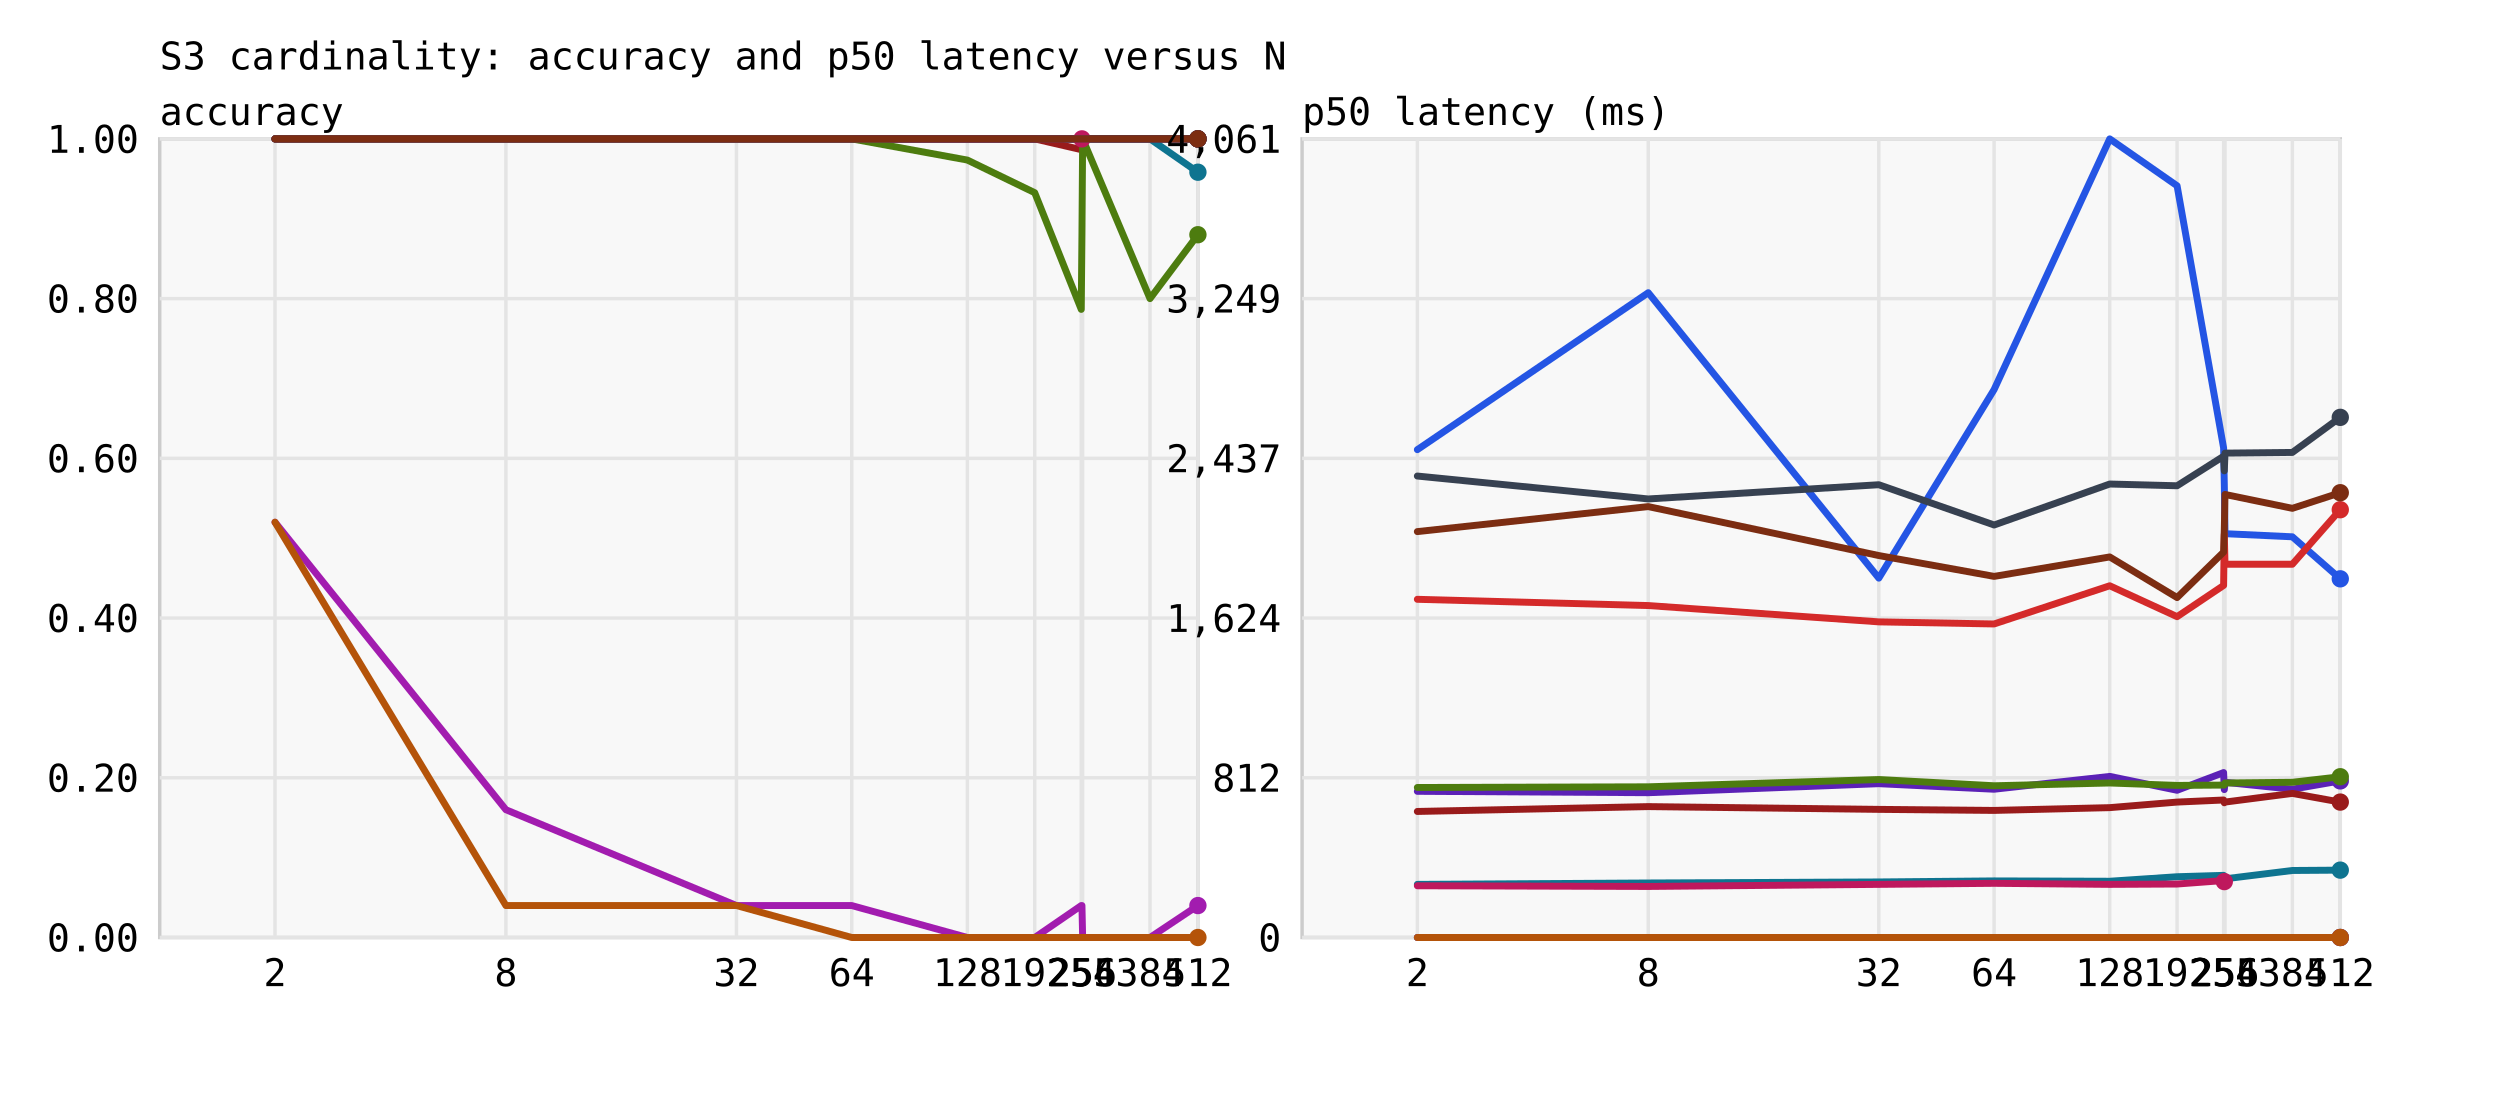
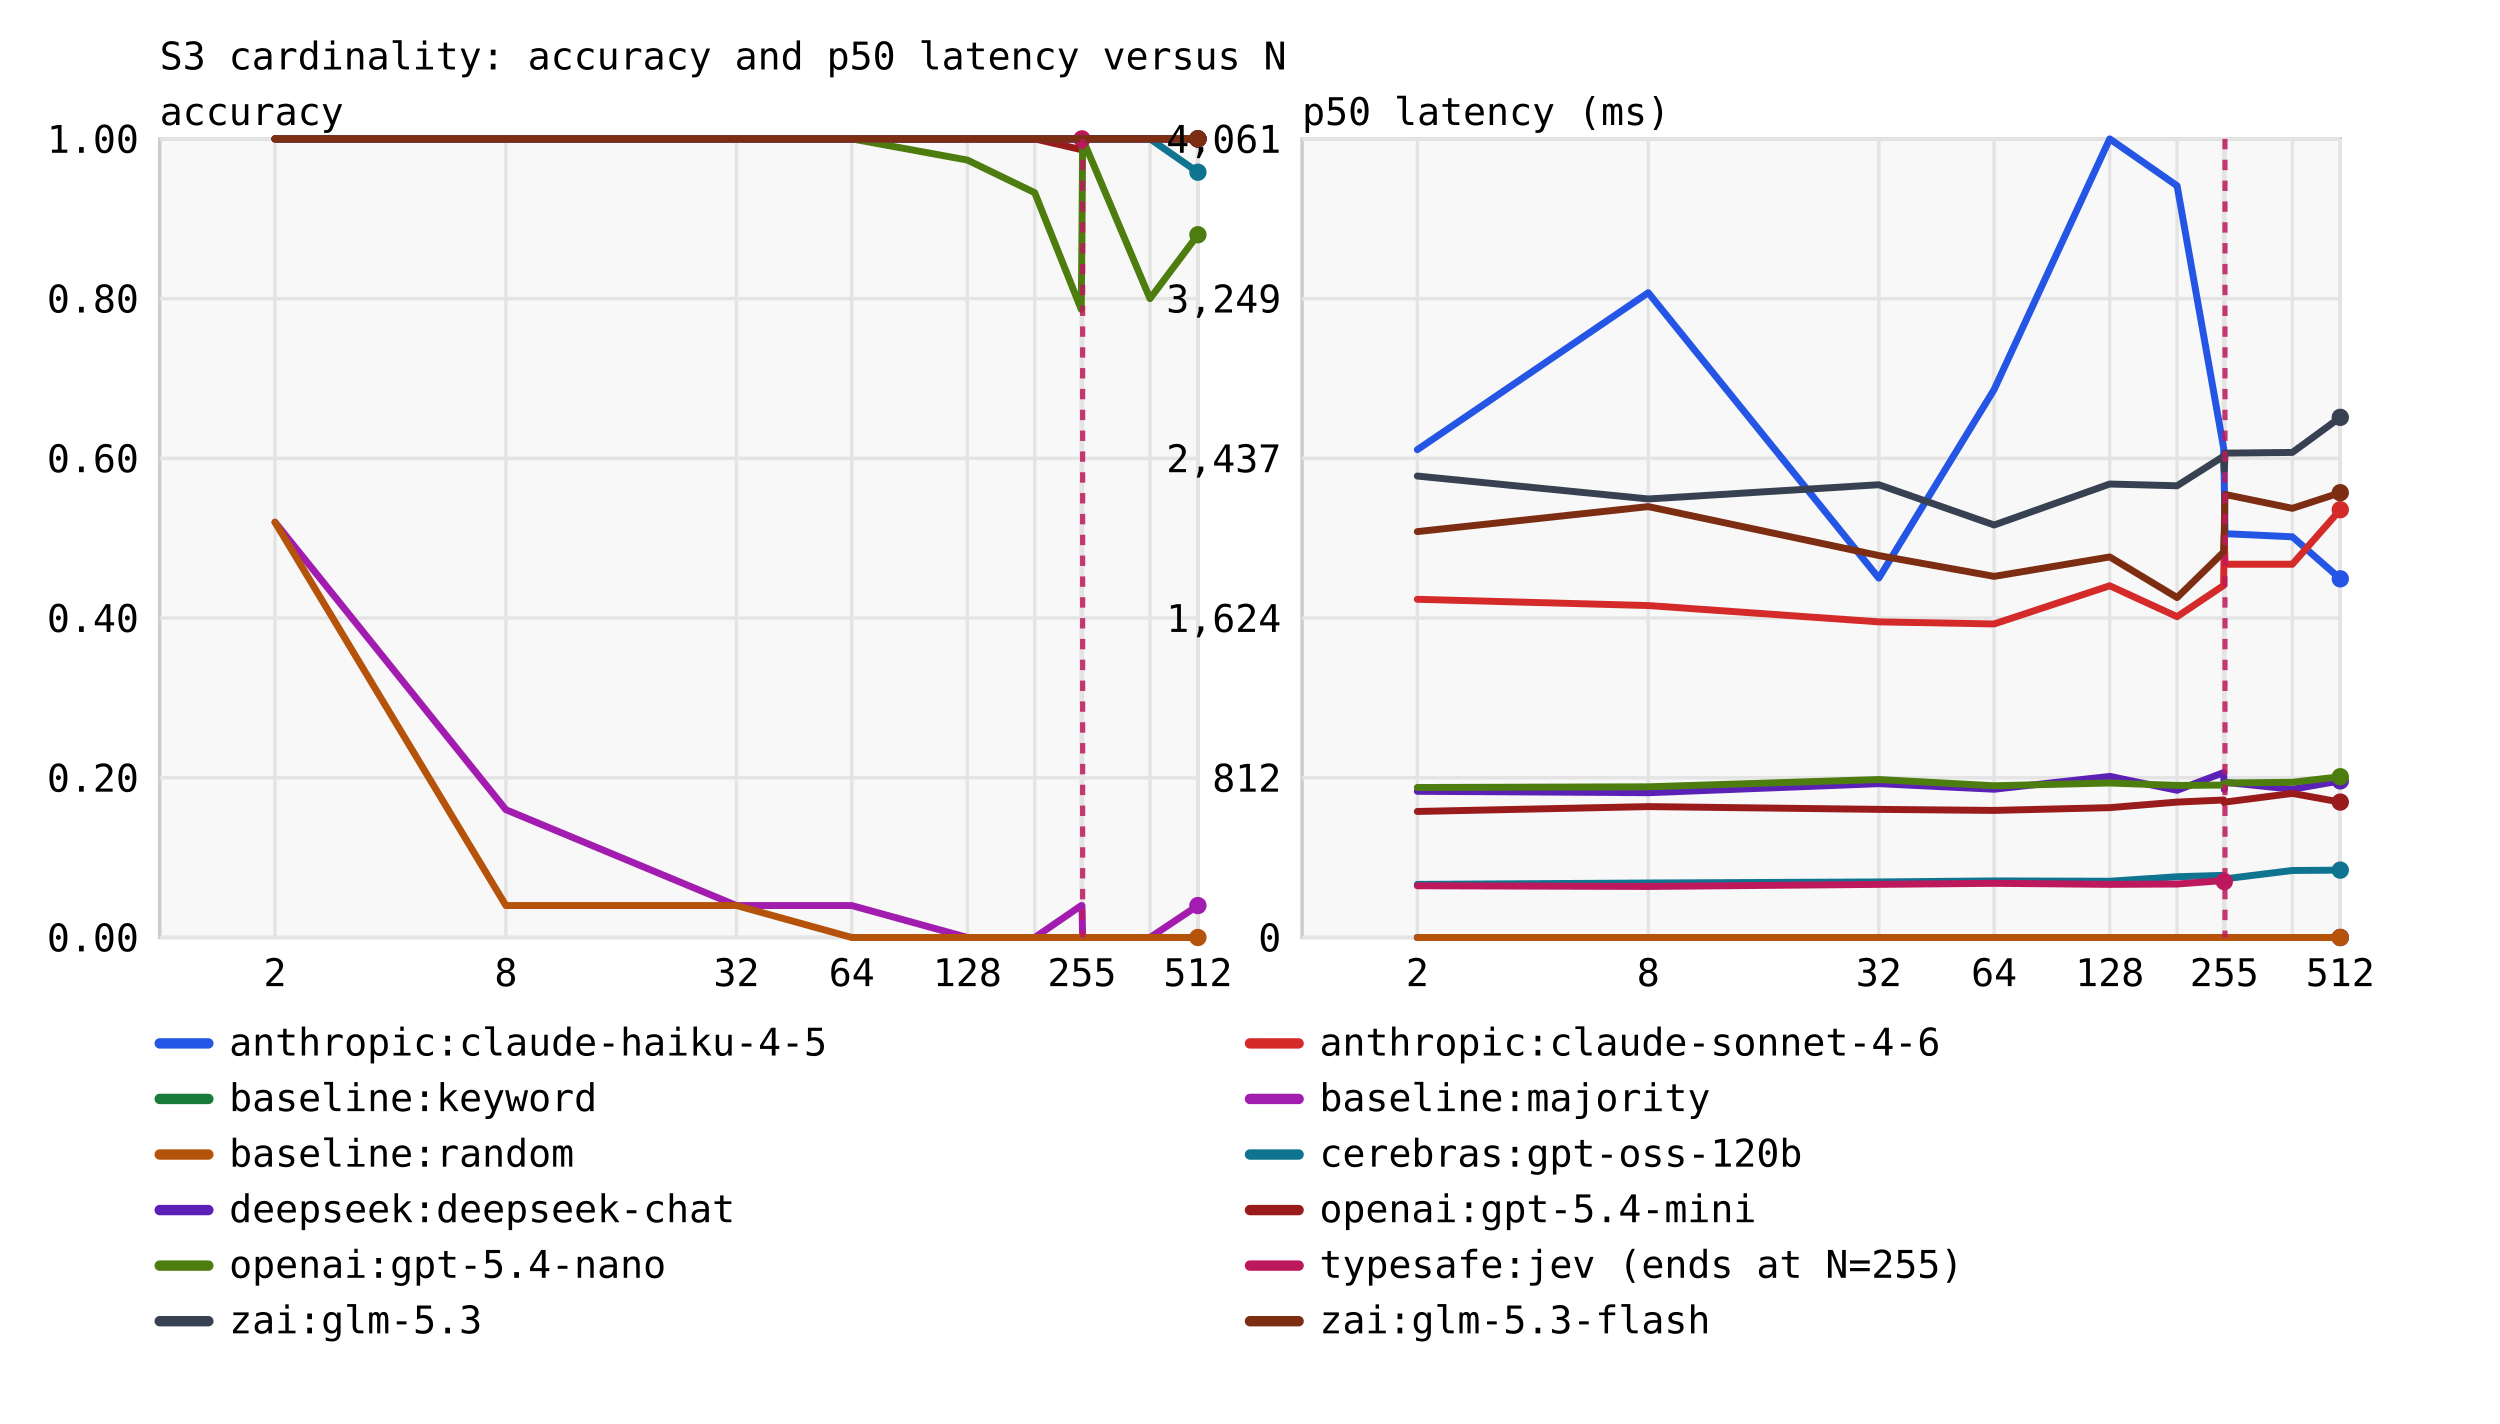
- <svg xmlns="http://www.w3.org/2000/svg" width="720" height="320" viewBox="0 0 720 320" font-family="monospace" font-size="11">
+ <svg xmlns="http://www.w3.org/2000/svg" width="720" height="410" viewBox="0 0 720 410" font-family="monospace" font-size="11">
  <text x="46.0" y="20">S3 cardinality: accuracy and p50 latency versus N</text>
  <text x="46.0" y="36">accuracy</text>
  <rect x="46.0" y="40.0" width="299.0" height="230.0" fill="#f8f8f8" stroke="#ccc" />
  <line x1="79.2" y1="40.0" x2="79.2" y2="270.0" stroke="#e4e4e4" />
  <text x="79.2" y="284.0" text-anchor="middle">2</text>
  <line x1="145.7" y1="40.0" x2="145.7" y2="270.0" stroke="#e4e4e4" />
  <text x="145.7" y="284.0" text-anchor="middle">8</text>
  <line x1="212.1" y1="40.0" x2="212.1" y2="270.0" stroke="#e4e4e4" />
  <text x="212.1" y="284.0" text-anchor="middle">32</text>
  <line x1="245.3" y1="40.0" x2="245.3" y2="270.0" stroke="#e4e4e4" />
  <text x="245.3" y="284.0" text-anchor="middle">64</text>
  <line x1="278.6" y1="40.0" x2="278.6" y2="270.0" stroke="#e4e4e4" />
  <text x="278.6" y="284.0" text-anchor="middle">128</text>
  <line x1="298.0" y1="40.0" x2="298.0" y2="270.0" stroke="#e4e4e4" />
-   <text x="298.0" y="284.0" text-anchor="middle">192</text>
  <line x1="311.4" y1="40.0" x2="311.4" y2="270.0" stroke="#e4e4e4" />
-   <text x="311.4" y="284.0" text-anchor="middle">254</text>
  <line x1="311.6" y1="40.0" x2="311.6" y2="270.0" stroke="#e4e4e4" />
  <text x="311.6" y="284.0" text-anchor="middle">255</text>
  <line x1="311.8" y1="40.0" x2="311.8" y2="270.0" stroke="#e4e4e4" />
-   <text x="311.8" y="284.0" text-anchor="middle">256</text>
  <line x1="331.2" y1="40.0" x2="331.2" y2="270.0" stroke="#e4e4e4" />
-   <text x="331.2" y="284.0" text-anchor="middle">384</text>
  <line x1="345.0" y1="40.0" x2="345.0" y2="270.0" stroke="#e4e4e4" />
  <text x="345.0" y="284.0" text-anchor="middle">512</text>
  <line x1="46.0" y1="270.0" x2="345.0" y2="270.0" stroke="#e4e4e4" />
  <text x="40.0" y="274.0" text-anchor="end">0.00</text>
  <line x1="46.0" y1="224.0" x2="345.0" y2="224.0" stroke="#e4e4e4" />
  <text x="40.0" y="228.0" text-anchor="end">0.20</text>
  <line x1="46.0" y1="178.0" x2="345.0" y2="178.0" stroke="#e4e4e4" />
  <text x="40.0" y="182.0" text-anchor="end">0.40</text>
  <line x1="46.0" y1="132.0" x2="345.0" y2="132.0" stroke="#e4e4e4" />
  <text x="40.0" y="136.0" text-anchor="end">0.60</text>
  <line x1="46.0" y1="86.0" x2="345.0" y2="86.0" stroke="#e4e4e4" />
  <text x="40.0" y="90.0" text-anchor="end">0.80</text>
  <line x1="46.0" y1="40.0" x2="345.0" y2="40.0" stroke="#e4e4e4" />
  <text x="40.0" y="44.0" text-anchor="end">1.00</text>
  <polyline points="79.2,40.0 145.7,40.0 212.1,40.0 245.3,40.0 278.6,40.0 298.0,40.0 311.4,40.0 311.6,40.0 311.8,40.0 331.2,40.0 345.0,40.0" fill="none" stroke="#2455e4" stroke-width="2.0" stroke-linejoin="round" stroke-linecap="round" />
  <circle cx="345.0" cy="40.0" r="2.5" fill="#2455e4" />
  <polyline points="79.2,40.0 145.7,40.0 212.1,40.0 245.3,40.0 278.6,40.0 298.0,40.0 311.4,40.0 311.6,40.0 311.8,40.0 331.2,40.0 345.0,40.0" fill="none" stroke="#d42a2a" stroke-width="2.0" stroke-linejoin="round" stroke-linecap="round" />
  <circle cx="345.0" cy="40.0" r="2.5" fill="#d42a2a" />
  <polyline points="79.2,40.0 145.7,40.0 212.1,40.0 245.3,40.0 278.6,40.0 298.0,40.0 311.4,40.0 311.6,40.0 311.8,40.0 331.2,40.0 345.0,40.0" fill="none" stroke="#187a3b" stroke-width="2.0" stroke-linejoin="round" stroke-linecap="round" />
  <circle cx="345.0" cy="40.0" r="2.5" fill="#187a3b" />
  <polyline points="79.2,150.4 145.7,233.2 212.1,260.8 245.3,260.8 278.6,270.0 298.0,270.0 311.4,260.8 311.6,260.8 311.8,270.0 331.2,270.0 345.0,260.8" fill="none" stroke="#a21caf" stroke-width="2.0" stroke-linejoin="round" stroke-linecap="round" />
  <circle cx="345.0" cy="260.8" r="2.5" fill="#a21caf" />
  <polyline points="79.2,150.4 145.7,260.8 212.1,260.8 245.3,270.0 278.6,270.0 298.0,270.0 311.4,270.0 311.6,270.0 311.8,270.0 331.2,270.0 345.0,270.0" fill="none" stroke="#b45309" stroke-width="2.0" stroke-linejoin="round" stroke-linecap="round" />
  <circle cx="345.0" cy="270.0" r="2.5" fill="#b45309" />
  <polyline points="79.2,40.0 145.7,40.0 212.1,40.0 245.3,40.0 278.6,40.0 298.0,40.0 311.4,40.0 311.6,40.0 311.8,40.0 331.2,40.0 345.0,49.6" fill="none" stroke="#0e7490" stroke-width="2.0" stroke-linejoin="round" stroke-linecap="round" />
  <circle cx="345.0" cy="49.6" r="2.5" fill="#0e7490" />
  <polyline points="79.2,40.0 145.7,40.0 212.1,40.0 245.3,40.0 278.6,40.0 298.0,40.0 311.4,40.0 311.6,40.0 311.8,40.0 331.2,40.0 345.0,40.0" fill="none" stroke="#5b21b6" stroke-width="2.0" stroke-linejoin="round" stroke-linecap="round" />
  <circle cx="345.0" cy="40.0" r="2.5" fill="#5b21b6" />
  <polyline points="79.2,40.0 145.7,40.0 212.1,40.0 245.3,40.0 278.6,40.0 298.0,40.0 311.4,43.1 311.6,43.1 311.8,40.0 331.2,40.0 345.0,40.0" fill="none" stroke="#991b1b" stroke-width="2.0" stroke-linejoin="round" stroke-linecap="round" />
  <circle cx="345.0" cy="40.0" r="2.5" fill="#991b1b" />
  <polyline points="79.2,40.0 145.7,40.0 212.1,40.0 245.3,40.0 278.6,46.1 298.0,55.5 311.4,89.1 311.6,67.6 311.8,40.0 331.2,86.0 345.0,67.6" fill="none" stroke="#4d7c0f" stroke-width="2.0" stroke-linejoin="round" stroke-linecap="round" />
  <circle cx="345.0" cy="67.6" r="2.5" fill="#4d7c0f" />
  <polyline points="79.2,40.0 145.7,40.0 212.1,40.0 245.3,40.0 278.6,40.0 298.0,40.0 311.4,40.0 311.6,40.0" fill="none" stroke="#be185d" stroke-width="2.0" stroke-linejoin="round" stroke-linecap="round" />
  <circle cx="311.6" cy="40.0" r="2.5" fill="#be185d" />
  <polyline points="79.2,40.0 145.7,40.0 212.1,40.0 245.3,40.0 278.6,40.0 298.0,40.0 311.4,40.0 311.6,40.0 311.8,40.0 331.2,40.0 345.0,40.0" fill="none" stroke="#374151" stroke-width="2.0" stroke-linejoin="round" stroke-linecap="round" />
  <circle cx="345.0" cy="40.0" r="2.5" fill="#374151" />
  <polyline points="79.2,40.0 145.7,40.0 212.1,40.0 245.3,40.0 278.6,40.0 298.0,40.0 311.4,40.0 311.6,40.0 311.8,40.0 331.2,40.0 345.0,40.0" fill="none" stroke="#7c2d12" stroke-width="2.0" stroke-linejoin="round" stroke-linecap="round" />
  <circle cx="345.0" cy="40.0" r="2.5" fill="#7c2d12" />
+   <line x1="311.8" y1="40.0" x2="311.8" y2="270.0" stroke="#be185d" stroke-width="1.5" stroke-dasharray="3 3" opacity="0.85" />
  <text x="375.0" y="36">p50 latency (ms)</text>
  <rect x="375.0" y="40.0" width="299.0" height="230.0" fill="#f8f8f8" stroke="#ccc" />
  <line x1="408.2" y1="40.0" x2="408.2" y2="270.0" stroke="#e4e4e4" />
  <text x="408.2" y="284.0" text-anchor="middle">2</text>
  <line x1="474.7" y1="40.0" x2="474.7" y2="270.0" stroke="#e4e4e4" />
  <text x="474.7" y="284.0" text-anchor="middle">8</text>
  <line x1="541.1" y1="40.0" x2="541.1" y2="270.0" stroke="#e4e4e4" />
  <text x="541.1" y="284.0" text-anchor="middle">32</text>
  <line x1="574.3" y1="40.0" x2="574.3" y2="270.0" stroke="#e4e4e4" />
  <text x="574.3" y="284.0" text-anchor="middle">64</text>
  <line x1="607.6" y1="40.0" x2="607.6" y2="270.0" stroke="#e4e4e4" />
  <text x="607.6" y="284.0" text-anchor="middle">128</text>
  <line x1="627.0" y1="40.0" x2="627.0" y2="270.0" stroke="#e4e4e4" />
-   <text x="627.0" y="284.0" text-anchor="middle">192</text>
  <line x1="640.4" y1="40.0" x2="640.4" y2="270.0" stroke="#e4e4e4" />
-   <text x="640.4" y="284.0" text-anchor="middle">254</text>
  <line x1="640.6" y1="40.0" x2="640.6" y2="270.0" stroke="#e4e4e4" />
  <text x="640.6" y="284.0" text-anchor="middle">255</text>
  <line x1="640.8" y1="40.0" x2="640.8" y2="270.0" stroke="#e4e4e4" />
-   <text x="640.8" y="284.0" text-anchor="middle">256</text>
  <line x1="660.2" y1="40.0" x2="660.2" y2="270.0" stroke="#e4e4e4" />
-   <text x="660.2" y="284.0" text-anchor="middle">384</text>
  <line x1="674.0" y1="40.0" x2="674.0" y2="270.0" stroke="#e4e4e4" />
  <text x="674.0" y="284.0" text-anchor="middle">512</text>
  <line x1="375.0" y1="270.0" x2="674.0" y2="270.0" stroke="#e4e4e4" />
  <text x="369.0" y="274.0" text-anchor="end">0</text>
  <line x1="375.0" y1="224.0" x2="674.0" y2="224.0" stroke="#e4e4e4" />
  <text x="369.0" y="228.0" text-anchor="end">812</text>
  <line x1="375.0" y1="178.0" x2="674.0" y2="178.0" stroke="#e4e4e4" />
  <text x="369.0" y="182.0" text-anchor="end">1,624</text>
  <line x1="375.0" y1="132.0" x2="674.0" y2="132.0" stroke="#e4e4e4" />
  <text x="369.0" y="136.0" text-anchor="end">2,437</text>
  <line x1="375.0" y1="86.0" x2="674.0" y2="86.0" stroke="#e4e4e4" />
  <text x="369.0" y="90.0" text-anchor="end">3,249</text>
  <line x1="375.0" y1="40.0" x2="674.0" y2="40.0" stroke="#e4e4e4" />
  <text x="369.0" y="44.0" text-anchor="end">4,061</text>
  <polyline points="408.2,129.5 474.7,84.3 541.1,166.5 574.3,112.2 607.6,40.0 627.0,53.5 640.4,129.0 640.6,139.6 640.8,153.7 660.2,154.6 674.0,166.7" fill="none" stroke="#2455e4" stroke-width="2.0" stroke-linejoin="round" stroke-linecap="round" />
  <circle cx="674.0" cy="166.7" r="2.5" fill="#2455e4" />
  <polyline points="408.2,172.6 474.7,174.4 541.1,179.1 574.3,179.7 607.6,168.7 627.0,177.6 640.4,168.6 640.6,153.9 640.8,162.5 660.2,162.5 674.0,146.8" fill="none" stroke="#d42a2a" stroke-width="2.0" stroke-linejoin="round" stroke-linecap="round" />
  <circle cx="674.0" cy="146.8" r="2.5" fill="#d42a2a" />
  <polyline points="408.2,270.0 474.7,270.0 541.1,270.0 574.3,270.0 607.6,270.0 627.0,270.0 640.4,270.0 640.6,270.0 640.8,270.0 660.2,270.0 674.0,270.0" fill="none" stroke="#187a3b" stroke-width="2.0" stroke-linejoin="round" stroke-linecap="round" />
  <circle cx="674.0" cy="270.0" r="2.5" fill="#187a3b" />
  <polyline points="408.2,270.0 474.7,270.0 541.1,270.0 574.3,270.0 607.6,270.0 627.0,270.0 640.4,270.0 640.6,270.0 640.8,270.0 660.2,270.0 674.0,270.0" fill="none" stroke="#a21caf" stroke-width="2.0" stroke-linejoin="round" stroke-linecap="round" />
  <circle cx="674.0" cy="270.0" r="2.5" fill="#a21caf" />
  <polyline points="408.2,270.0 474.7,270.0 541.1,270.0 574.3,270.0 607.6,270.0 627.0,270.0 640.4,270.0 640.6,270.0 640.8,270.0 660.2,270.0 674.0,270.0" fill="none" stroke="#b45309" stroke-width="2.0" stroke-linejoin="round" stroke-linecap="round" />
  <circle cx="674.0" cy="270.0" r="2.5" fill="#b45309" />
  <polyline points="408.2,254.7 474.7,254.3 541.1,254.0 574.3,253.7 607.6,253.8 627.0,252.5 640.4,252.1 640.6,252.5 640.8,253.1 660.2,250.7 674.0,250.6" fill="none" stroke="#0e7490" stroke-width="2.0" stroke-linejoin="round" stroke-linecap="round" />
  <circle cx="674.0" cy="250.6" r="2.5" fill="#0e7490" />
  <polyline points="408.2,227.9 474.7,228.3 541.1,225.7 574.3,227.3 607.6,223.6 627.0,227.6 640.4,222.5 640.6,227.4 640.8,225.3 660.2,227.3 674.0,224.9" fill="none" stroke="#5b21b6" stroke-width="2.0" stroke-linejoin="round" stroke-linecap="round" />
  <circle cx="674.0" cy="224.9" r="2.5" fill="#5b21b6" />
  <polyline points="408.2,233.7 474.7,232.3 541.1,233.1 574.3,233.4 607.6,232.6 627.0,231.0 640.4,230.4 640.6,231.2 640.8,231.0 660.2,228.5 674.0,231.0" fill="none" stroke="#991b1b" stroke-width="2.0" stroke-linejoin="round" stroke-linecap="round" />
  <circle cx="674.0" cy="231.0" r="2.5" fill="#991b1b" />
  <polyline points="408.2,226.8 474.7,226.6 541.1,224.5 574.3,226.3 607.6,225.5 627.0,226.2 640.4,226.1 640.6,226.1 640.8,225.5 660.2,225.3 674.0,223.7" fill="none" stroke="#4d7c0f" stroke-width="2.0" stroke-linejoin="round" stroke-linecap="round" />
  <circle cx="674.0" cy="223.7" r="2.5" fill="#4d7c0f" />
  <polyline points="408.2,255.1 474.7,255.3 541.1,254.7 574.3,254.4 607.6,254.7 627.0,254.6 640.4,253.6 640.6,253.9" fill="none" stroke="#be185d" stroke-width="2.0" stroke-linejoin="round" stroke-linecap="round" />
  <circle cx="640.6" cy="253.9" r="2.5" fill="#be185d" />
  <polyline points="408.2,137.1 474.7,143.7 541.1,139.6 574.3,151.2 607.6,139.4 627.0,139.9 640.4,131.4 640.6,135.6 640.8,130.5 660.2,130.3 674.0,120.2" fill="none" stroke="#374151" stroke-width="2.0" stroke-linejoin="round" stroke-linecap="round" />
  <circle cx="674.0" cy="120.2" r="2.5" fill="#374151" />
  <polyline points="408.2,153.1 474.7,145.9 541.1,160.0 574.3,166.0 607.6,160.4 627.0,172.1 640.4,159.0 640.6,152.4 640.8,142.4 660.2,146.4 674.0,141.9" fill="none" stroke="#7c2d12" stroke-width="2.0" stroke-linejoin="round" stroke-linecap="round" />
  <circle cx="674.0" cy="141.9" r="2.5" fill="#7c2d12" />
+   <line x1="640.8" y1="40.0" x2="640.8" y2="270.0" stroke="#be185d" stroke-width="1.5" stroke-dasharray="3 3" opacity="0.85" />
+   <line x1="46.0" y1="300.5" x2="60.0" y2="300.5" stroke="#2455e4" stroke-width="3" stroke-linecap="round" />
+   <text x="66.0" y="304.0">anthropic:claude-haiku-4-5</text>
+   <line x1="360.0" y1="300.5" x2="374.0" y2="300.5" stroke="#d42a2a" stroke-width="3" stroke-linecap="round" />
+   <text x="380.0" y="304.0">anthropic:claude-sonnet-4-6</text>
+   <line x1="46.0" y1="316.5" x2="60.0" y2="316.5" stroke="#187a3b" stroke-width="3" stroke-linecap="round" />
+   <text x="66.0" y="320.0">baseline:keyword</text>
+   <line x1="360.0" y1="316.5" x2="374.0" y2="316.5" stroke="#a21caf" stroke-width="3" stroke-linecap="round" />
+   <text x="380.0" y="320.0">baseline:majority</text>
+   <line x1="46.0" y1="332.5" x2="60.0" y2="332.5" stroke="#b45309" stroke-width="3" stroke-linecap="round" />
+   <text x="66.0" y="336.0">baseline:random</text>
+   <line x1="360.0" y1="332.5" x2="374.0" y2="332.5" stroke="#0e7490" stroke-width="3" stroke-linecap="round" />
+   <text x="380.0" y="336.0">cerebras:gpt-oss-120b</text>
+   <line x1="46.0" y1="348.5" x2="60.0" y2="348.5" stroke="#5b21b6" stroke-width="3" stroke-linecap="round" />
+   <text x="66.0" y="352.0">deepseek:deepseek-chat</text>
+   <line x1="360.0" y1="348.5" x2="374.0" y2="348.5" stroke="#991b1b" stroke-width="3" stroke-linecap="round" />
+   <text x="380.0" y="352.0">openai:gpt-5.4-mini</text>
+   <line x1="46.0" y1="364.5" x2="60.0" y2="364.5" stroke="#4d7c0f" stroke-width="3" stroke-linecap="round" />
+   <text x="66.0" y="368.0">openai:gpt-5.4-nano</text>
+   <line x1="360.0" y1="364.5" x2="374.0" y2="364.5" stroke="#be185d" stroke-width="3" stroke-linecap="round" />
+   <text x="380.0" y="368.0">typesafe:jev (ends at N=255)</text>
+   <line x1="46.0" y1="380.5" x2="60.0" y2="380.5" stroke="#374151" stroke-width="3" stroke-linecap="round" />
+   <text x="66.0" y="384.0">zai:glm-5.3</text>
+   <line x1="360.0" y1="380.5" x2="374.0" y2="380.5" stroke="#7c2d12" stroke-width="3" stroke-linecap="round" />
+   <text x="380.0" y="384.0">zai:glm-5.3-flash</text>
</svg>
